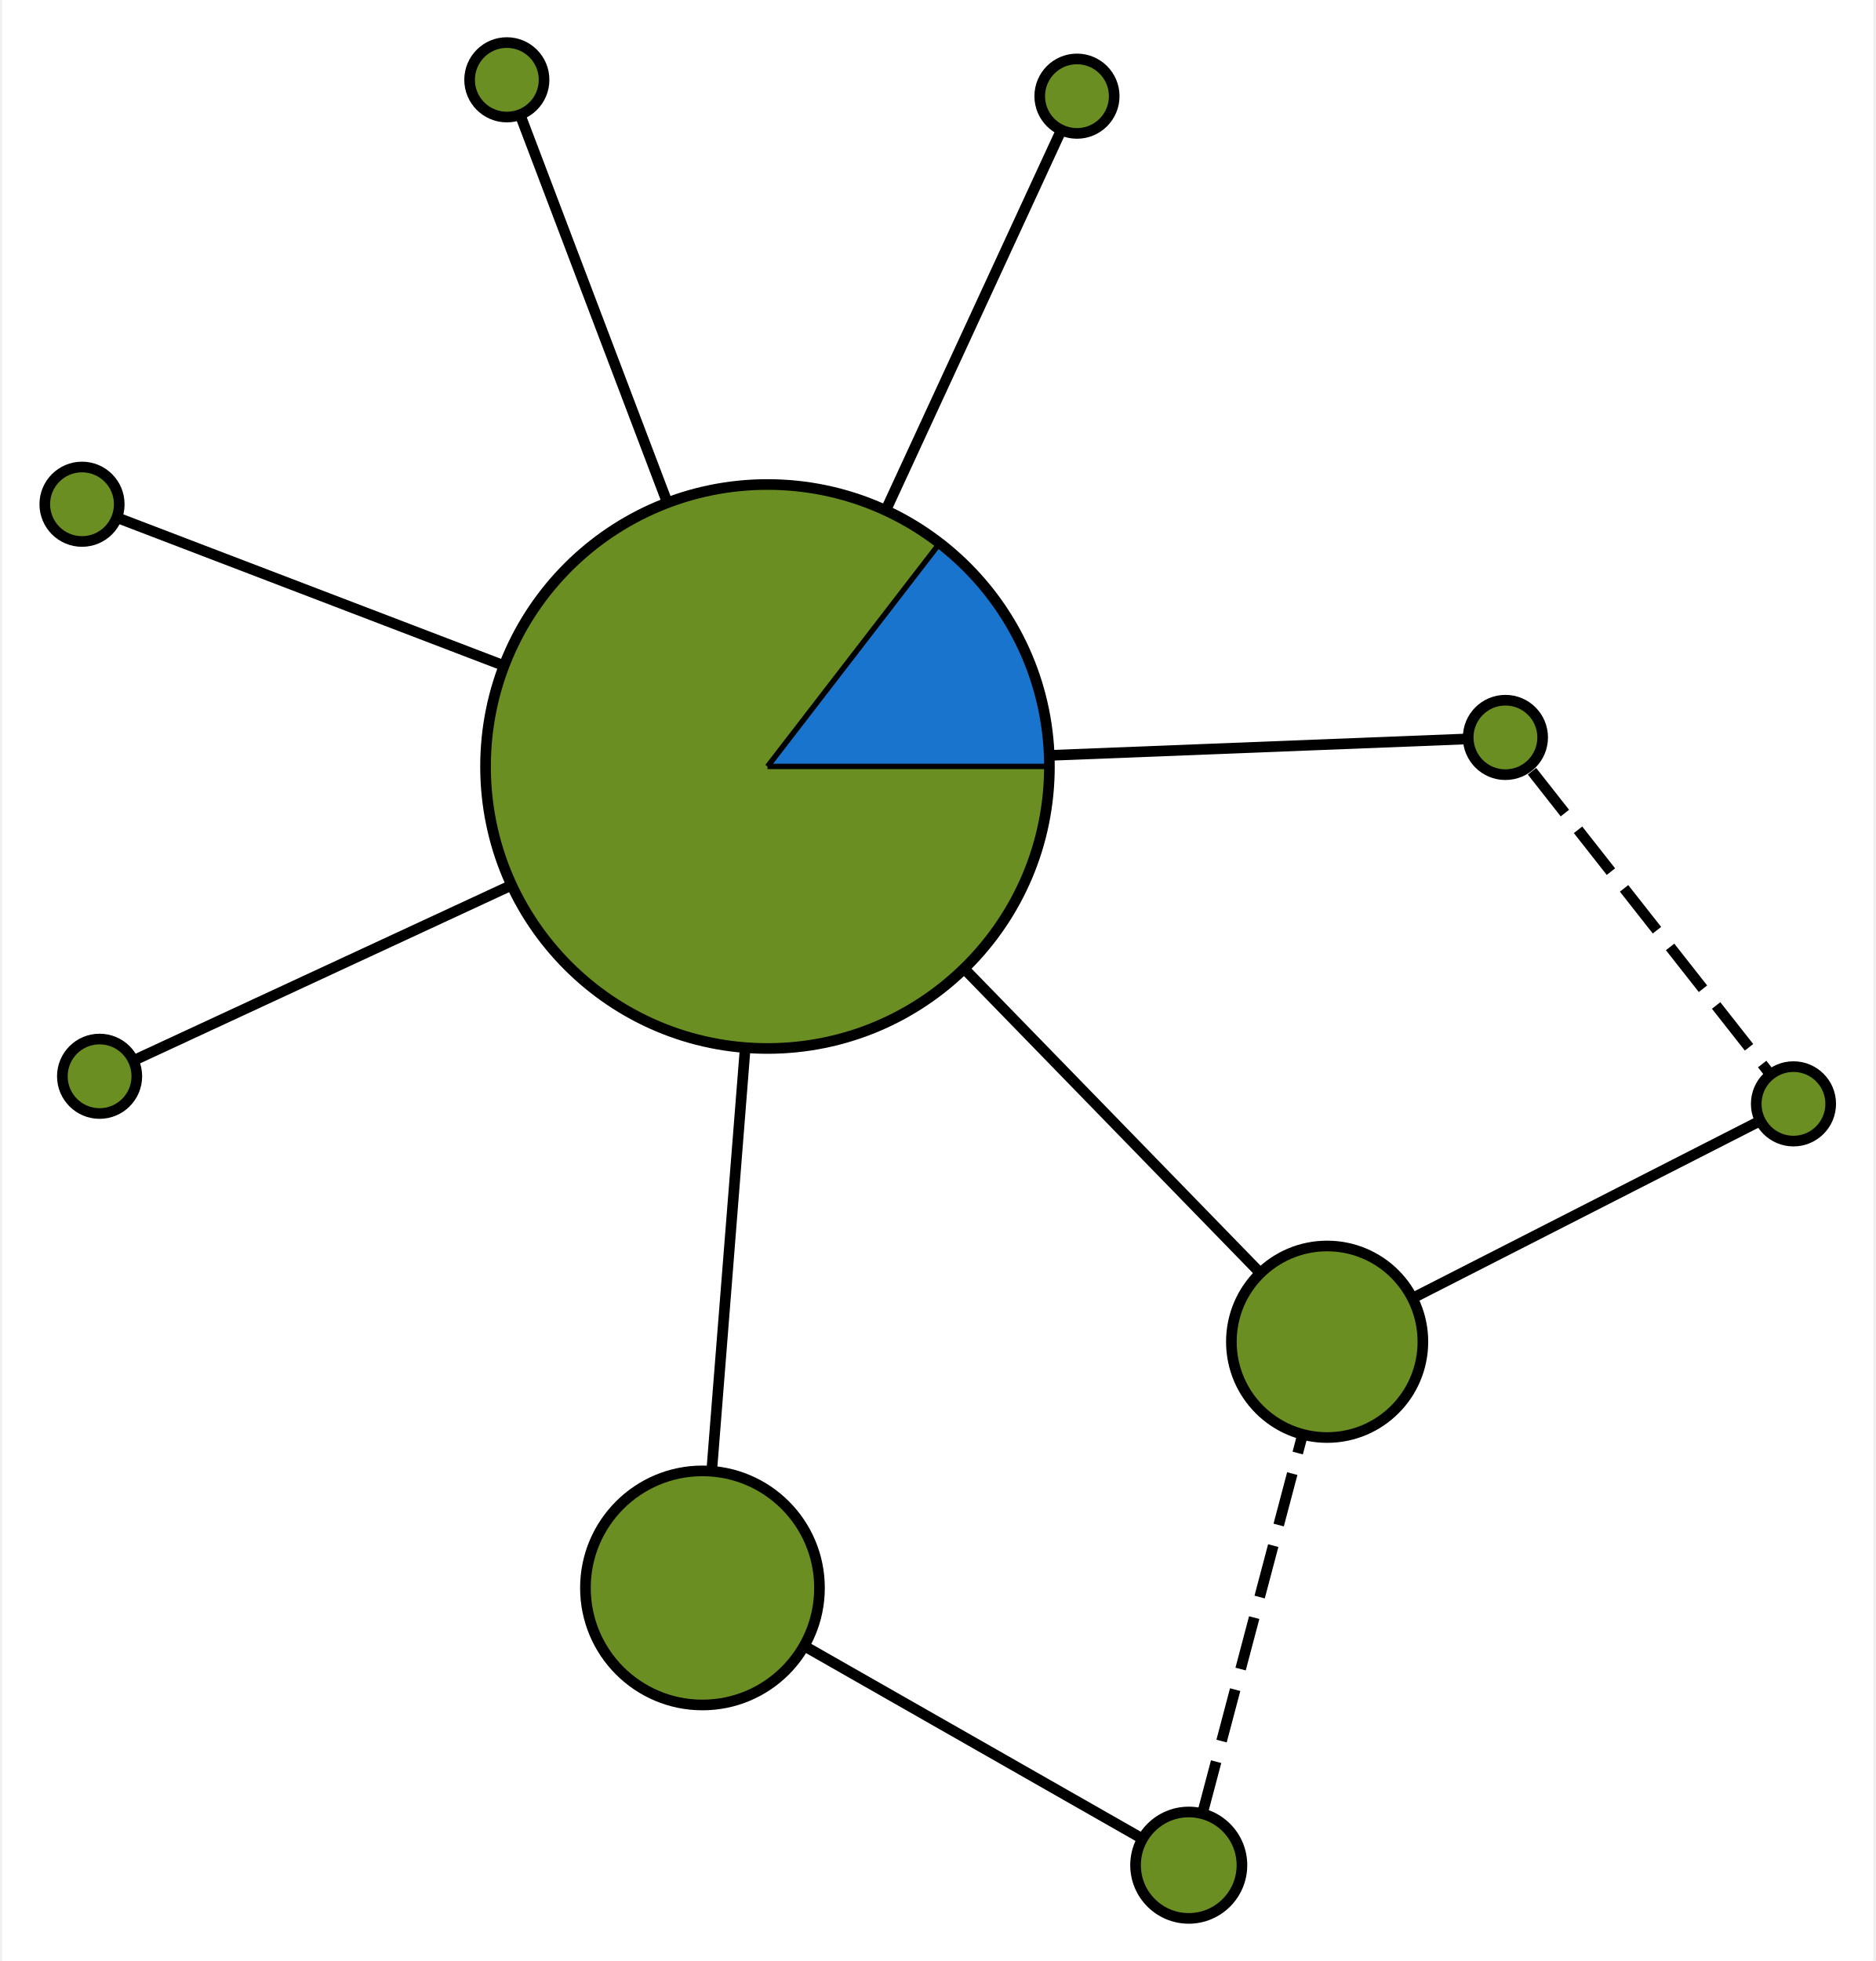
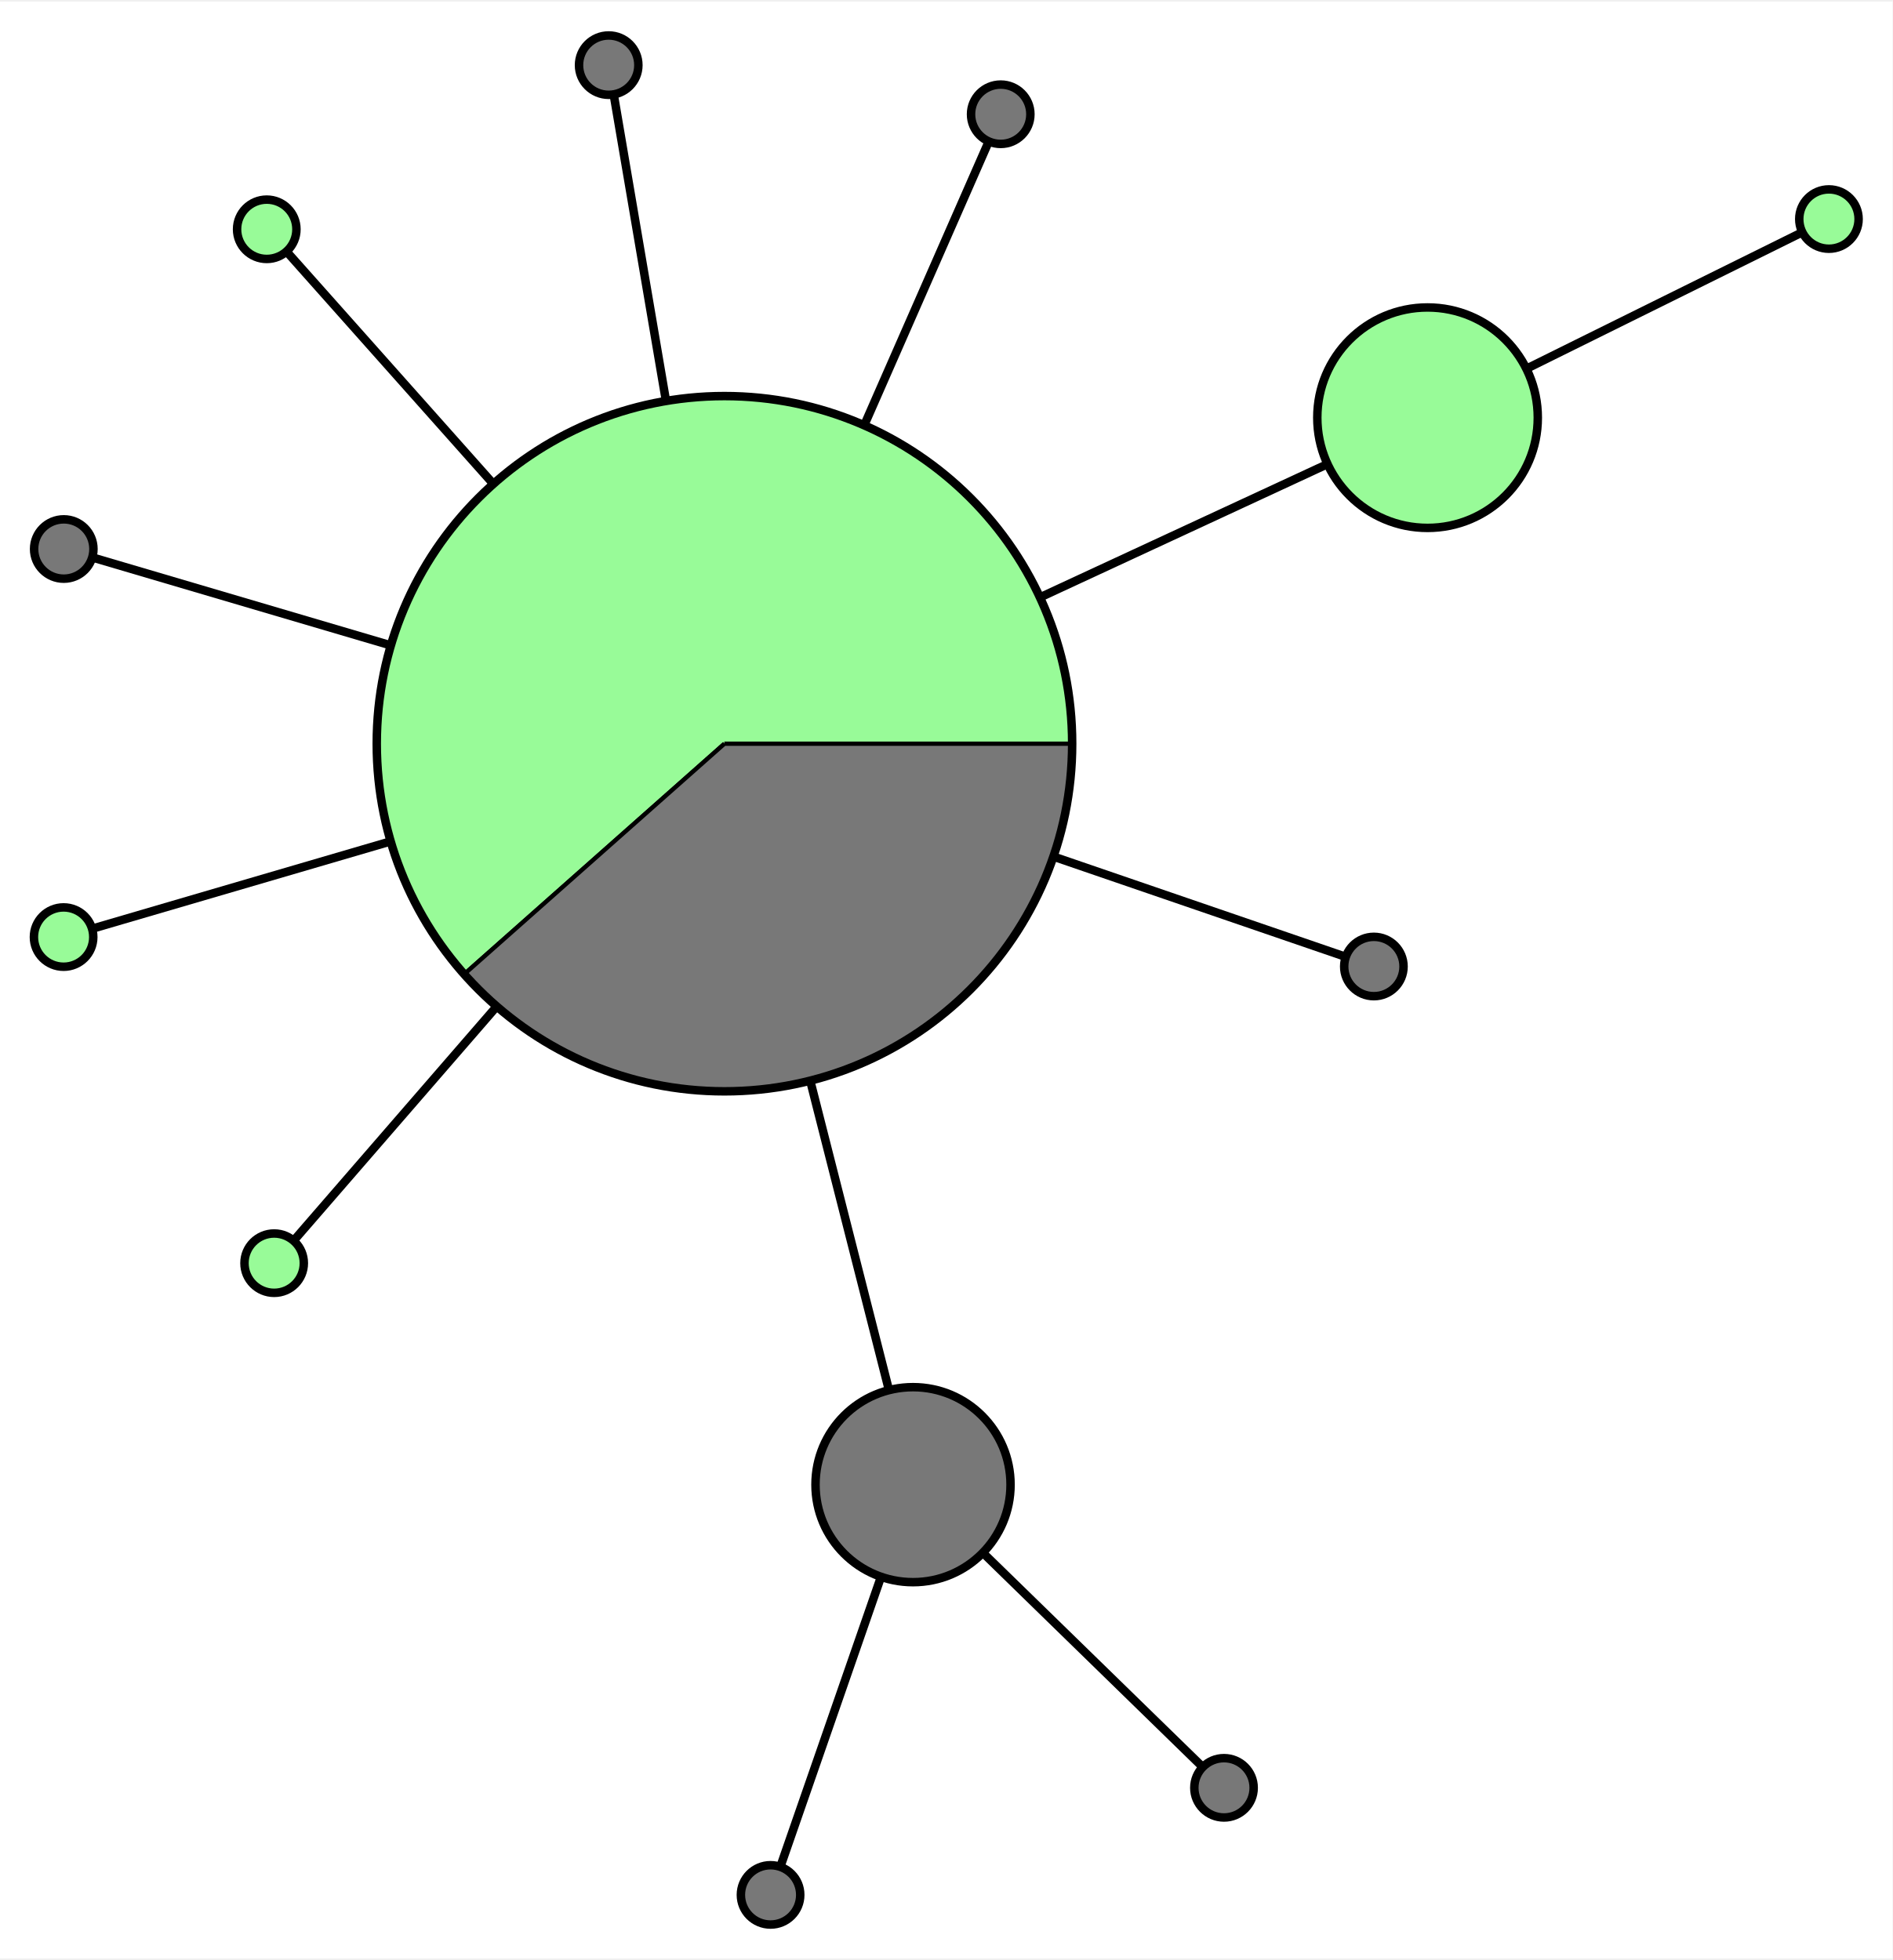
- <svg xmlns="http://www.w3.org/2000/svg" width="176pt" height="184pt" viewBox="0.00 0.00 175.86 184.29">
-   <g id="graph0" class="graph" transform="scale(1 1) rotate(0) translate(67.9039 113.493)">
-     <polygon fill="white" stroke="none" points="-67.904,70.793 -67.904,-113.493 107.959,-113.493 107.959,70.793 -67.904,70.793" />
+ <svg xmlns="http://www.w3.org/2000/svg" width="223pt" height="231pt" viewBox="0.00 0.00 223.16 230.80">
+   <g id="graph0" class="graph" transform="scale(1 1) rotate(0) translate(48.5306 177.637)">
+     <polygon fill="white" stroke="none" points="-48.531,53.166 -48.531,-177.637 174.628,-177.637 174.628,53.166 -48.531,53.166" />
    <g id="node1" class="node">
-       <path fill="#1874cd" stroke="black" stroke-width="0.5" d="M4.024,-41.46C4.024,-41.46 30.524,-41.46 30.524,-41.46 30.524,-42.47 30.466,-43.478 30.351,-44.481 30.236,-45.484 30.064,-46.479 29.835,-47.462 29.607,-48.446 29.322,-49.415 28.983,-50.366 28.644,-51.316 28.25,-52.247 27.805,-53.153 27.36,-54.059 26.863,-54.938 26.317,-55.787 25.771,-56.636 25.178,-57.454 24.539,-58.235 23.9,-59.017 23.217,-59.761 22.493,-60.464 21.769,-61.168 21.006,-61.829 20.206,-62.446 20.206,-62.446 4.024,-41.46 4.024,-41.46" />
-       <path fill="olivedrab" stroke="black" stroke-width="0.5" d="M4.024,-41.46C4.024,-41.46 20.206,-62.446 20.206,-62.446 19.619,-62.898 19.014,-63.326 18.391,-63.728 17.768,-64.13 17.129,-64.505 16.474,-64.853 15.82,-65.202 15.151,-65.522 14.47,-65.814 13.789,-66.107 13.096,-66.37 12.393,-66.604 11.69,-66.838 10.977,-67.043 10.256,-67.217 9.536,-67.391 8.809,-67.535 8.076,-67.649 7.344,-67.762 6.607,-67.845 5.867,-67.896 5.128,-67.948 4.387,-67.968 3.646,-67.958 2.905,-67.947 2.164,-67.905 1.427,-67.833 0.689,-67.76 -0.045,-67.656 -0.774,-67.522 -1.503,-67.388 -2.226,-67.223 -2.941,-67.028 -3.656,-66.834 -4.363,-66.609 -5.059,-66.355 -5.756,-66.101 -6.441,-65.818 -7.113,-65.506 -7.786,-65.195 -8.445,-64.855 -9.089,-64.488 -9.733,-64.122 -10.362,-63.728 -10.973,-63.309 -11.584,-62.889 -12.177,-62.444 -12.751,-61.975 -13.325,-61.506 -13.878,-61.013 -14.411,-60.497 -14.943,-59.982 -15.454,-59.444 -15.941,-58.886 -16.429,-58.327 -16.892,-57.748 -17.331,-57.151 -17.77,-56.554 -18.184,-55.938 -18.571,-55.306 -18.958,-54.675 -19.319,-54.027 -19.652,-53.364 -19.985,-52.702 -20.29,-52.026 -20.566,-51.339 -20.842,-50.651 -21.09,-49.952 -21.307,-49.243 -21.525,-48.535 -21.713,-47.818 -21.87,-47.093 -22.028,-46.369 -22.155,-45.639 -22.251,-44.904 -22.348,-44.169 -22.413,-43.43 -22.447,-42.69 -22.482,-41.949 -22.485,-41.208 -22.457,-40.467 -22.43,-39.727 -22.371,-38.987 -22.281,-38.252 -22.191,-37.516 -22.071,-36.784 -21.92,-36.059 -21.768,-35.333 -21.587,-34.614 -21.376,-33.904 -21.164,-33.193 -20.923,-32.492 -20.653,-31.802 -20.383,-31.112 -20.084,-30.433 -19.757,-29.768 -19.43,-29.103 -19.075,-28.452 -18.694,-27.816 -18.312,-27.181 -17.904,-26.562 -17.47,-25.961 -17.037,-25.359 -16.578,-24.777 -16.096,-24.214 -15.614,-23.651 -15.108,-23.109 -14.58,-22.589 -14.052,-22.068 -13.503,-21.57 -12.933,-21.096 -12.364,-20.622 -11.774,-20.172 -11.167,-19.747 -10.56,-19.322 -9.935,-18.923 -9.294,-18.55 -8.653,-18.178 -7.997,-17.832 -7.328,-17.515 -6.658,-17.197 -5.975,-16.908 -5.281,-16.648 -4.587,-16.387 -3.882,-16.156 -3.169,-15.955 -2.456,-15.754 -1.734,-15.583 -1.007,-15.442 -0.279,-15.302 0.454,-15.191 1.191,-15.112 1.928,-15.033 2.668,-14.985 3.409,-14.967 4.15,-14.95 4.891,-14.964 5.631,-15.009 6.371,-15.054 7.109,-15.13 7.842,-15.237 8.576,-15.344 9.304,-15.481 10.026,-15.649 10.748,-15.817 11.463,-16.015 12.168,-16.243 12.873,-16.471 13.569,-16.728 14.252,-17.014 14.936,-17.3 15.608,-17.615 16.265,-17.957 16.922,-18.299 17.565,-18.669 18.192,-19.065 18.818,-19.462 19.427,-19.884 20.018,-20.331 20.609,-20.779 21.181,-21.251 21.733,-21.746 22.284,-22.241 22.814,-22.759 23.322,-23.299 23.83,-23.839 24.315,-24.4 24.776,-24.98 25.237,-25.561 25.674,-26.16 26.084,-26.777 26.495,-27.394 26.88,-28.028 27.237,-28.677 27.595,-29.326 27.925,-29.99 28.227,-30.667 28.528,-31.344 28.802,-32.034 29.046,-32.733 29.29,-33.433 29.505,-34.143 29.689,-34.861 29.874,-35.579 30.028,-36.304 30.152,-37.035 30.276,-37.766 30.369,-38.501 30.431,-39.24 30.493,-39.978 30.524,-40.719 30.524,-41.46 30.524,-41.46 4.024,-41.46 4.024,-41.46" />
-       <ellipse fill="none" stroke="black" cx="4.024" cy="-41.46" rx="26.5" ry="26.5" />
+       <path fill="palegreen" stroke="black" stroke-width="0.5" d="M36.894,-90.106C36.894,-90.106 77.894,-90.106 77.894,-90.106 77.894,-91.757 77.795,-93.408 77.596,-95.047 77.396,-96.687 77.098,-98.314 76.703,-99.918 76.308,-101.521 75.816,-103.1 75.23,-104.644 74.644,-106.189 73.966,-107.697 73.198,-109.159 72.43,-110.622 71.575,-112.037 70.637,-113.396 69.698,-114.756 68.679,-116.057 67.583,-117.294 66.488,-118.53 65.319,-119.699 64.082,-120.794 62.846,-121.89 61.544,-122.91 60.185,-123.848 58.826,-124.786 57.411,-125.642 55.948,-126.409 54.485,-127.177 52.978,-127.855 51.433,-128.441 49.889,-129.027 48.31,-129.519 46.706,-129.914 45.102,-130.309 43.476,-130.607 41.836,-130.807 40.197,-131.006 38.546,-131.106 36.894,-131.106 35.243,-131.106 33.592,-131.006 31.952,-130.807 30.313,-130.607 28.686,-130.309 27.082,-129.914 25.479,-129.519 23.9,-129.027 22.356,-128.441 20.811,-127.855 19.303,-127.177 17.841,-126.409 16.378,-125.642 14.963,-124.786 13.604,-123.848 12.244,-122.91 10.943,-121.89 9.706,-120.794 8.47,-119.699 7.301,-118.53 6.205,-117.294 5.11,-116.057 4.09,-114.756 3.152,-113.396 2.214,-112.037 1.358,-110.622 0.591,-109.159 -0.177,-107.697 -0.856,-106.189 -1.441,-104.644 -2.027,-103.1 -2.519,-101.521 -2.914,-99.918 -3.31,-98.314 -3.608,-96.687 -3.807,-95.047 -4.006,-93.408 -4.106,-91.757 -4.106,-90.106 -4.106,-88.454 -4.006,-86.803 -3.807,-85.163 -3.608,-83.524 -3.31,-81.897 -2.914,-80.294 -2.519,-78.69 -2.027,-77.111 -1.441,-75.567 -0.855,-74.022 -0.177,-72.514 0.591,-71.052 1.358,-69.589 2.214,-68.174 3.152,-66.815 4.09,-65.455 5.11,-64.154 6.205,-62.917 6.205,-62.917 36.894,-90.106 36.894,-90.106" />
+       <path fill="#787878" stroke="black" stroke-width="0.5" d="M36.894,-90.106C36.894,-90.106 6.205,-62.917 6.205,-62.917 6.89,-62.145 7.603,-61.398 8.344,-60.68 9.085,-59.961 9.853,-59.27 10.646,-58.609 11.439,-57.949 12.256,-57.318 13.097,-56.719 13.937,-56.12 14.8,-55.553 15.684,-55.019 16.567,-54.484 17.47,-53.984 18.391,-53.518 19.312,-53.052 20.251,-52.621 21.204,-52.227 22.158,-51.831 23.126,-51.473 24.107,-51.151 25.088,-50.829 26.08,-50.544 27.082,-50.297 28.085,-50.05 29.096,-49.841 30.114,-49.67 31.132,-49.499 32.156,-49.367 33.184,-49.274 34.212,-49.18 35.243,-49.126 36.275,-49.11 37.307,-49.095 38.34,-49.118 39.37,-49.18 40.4,-49.243 41.428,-49.344 42.451,-49.484 43.473,-49.624 44.49,-49.802 45.499,-50.019 46.509,-50.235 47.509,-50.49 48.499,-50.782 49.489,-51.074 50.468,-51.404 51.433,-51.77 52.398,-52.136 53.349,-52.538 54.284,-52.976 55.219,-53.414 56.137,-53.887 57.036,-54.394 57.935,-54.901 58.815,-55.442 59.673,-56.015 60.531,-56.589 61.367,-57.194 62.18,-57.831 62.992,-58.468 63.781,-59.135 64.543,-59.831 65.305,-60.527 66.041,-61.251 66.748,-62.003 67.456,-62.755 68.135,-63.533 68.783,-64.335 69.432,-65.138 70.05,-65.965 70.637,-66.815 71.223,-67.664 71.777,-68.536 72.298,-69.427 72.818,-70.318 73.305,-71.229 73.757,-72.157 74.209,-73.085 74.626,-74.03 75.006,-74.989 75.387,-75.949 75.731,-76.922 76.038,-77.908 76.345,-78.893 76.615,-79.89 76.847,-80.896 77.079,-81.902 77.272,-82.916 77.428,-83.936 77.583,-84.957 77.7,-85.983 77.778,-87.012 77.855,-88.041 77.894,-89.073 77.894,-90.106 77.894,-90.106 36.894,-90.106 36.894,-90.106" />
+       <ellipse fill="none" stroke="black" cx="36.894" cy="-90.106" rx="41" ry="41" />
    </g>
    <g id="node2" class="node">
-       <ellipse fill="olivedrab" stroke="black" cx="-2.087" cy="35.737" rx="11" ry="11" />
+       <ellipse fill="palegreen" stroke="black" cx="119.799" cy="-128.558" rx="13" ry="13" />
    </g>
    <g id="edge1" class="edge">
-       <path fill="none" stroke="black" d="M-1.212,24.677C-0.4,14.421 0.841,-1.248 1.91,-14.76" />
+       <path fill="none" stroke="black" d="M74.466,-107.532C86.462,-113.096 98.895,-118.863 107.7,-122.946" />
    </g>
    <g id="node3" class="node">
-       <ellipse fill="olivedrab" stroke="black" cx="56.627" cy="12.602" rx="9" ry="9" />
+       <ellipse fill="palegreen" stroke="black" cx="-41.031" cy="-67.3" rx="3.5" ry="3.5" />
    </g>
    <g id="edge2" class="edge">
-       <path fill="none" stroke="black" d="M50.177,5.973C43.373,-1.02 32.332,-12.367 22.755,-22.21" />
+       <path fill="none" stroke="black" d="M-2.525,-78.569C-16.719,-74.415 -30.832,-70.285 -37.328,-68.384" />
    </g>
    <g id="node4" class="node">
-       <ellipse fill="olivedrab" stroke="black" cx="43.62" cy="61.793" rx="5" ry="5" />
+       <ellipse fill="palegreen" stroke="black" cx="-17.076" cy="-150.778" rx="3.5" ry="3.5" />
    </g>
    <g id="edge3" class="edge">
-       <path fill="none" stroke="black" d="M39.071,59.199C31.755,55.029 17.216,46.741 7.526,41.217" />
+       <path fill="none" stroke="black" d="M9.593,-120.798C-0.238,-131.849 -10.012,-142.838 -14.511,-147.895" />
+     </g>
+     <g id="node5" class="node">
+       <ellipse fill="palegreen" stroke="black" cx="-16.204" cy="-28.84" rx="3.5" ry="3.5" />
+     </g>
+     <g id="edge4" class="edge">
+       <path fill="none" stroke="black" d="M10.034,-59.114C0.362,-47.954 -9.254,-36.858 -13.681,-31.751" />
+     </g>
+     <g id="node7" class="node">
+       <ellipse fill="#787878" stroke="black" cx="59.128" cy="-2.716" rx="11.5" ry="11.5" />
+     </g>
+     <g id="edge5" class="edge">
+       <path fill="none" stroke="black" d="M47.035,-50.247C50.38,-37.102 53.843,-23.491 56.201,-14.221" />
+     </g>
+     <g id="node8" class="node">
+       <ellipse fill="#787878" stroke="black" cx="23.244" cy="-170.137" rx="3.5" ry="3.5" />
+     </g>
+     <g id="edge6" class="edge">
+       <path fill="none" stroke="black" d="M29.989,-130.59C27.503,-145.168 25.031,-159.662 23.893,-166.334" />
+     </g>
+     <g id="node10" class="node">
+       <ellipse fill="#787878" stroke="black" cx="-41.011" cy="-113.068" rx="3.5" ry="3.5" />
+     </g>
+     <g id="edge7" class="edge">
+       <path fill="none" stroke="black" d="M-2.515,-101.721C-16.705,-105.904 -30.814,-110.062 -37.309,-111.977" />
+     </g>
+     <g id="node11" class="node">
+       <ellipse fill="#787878" stroke="black" cx="113.469" cy="-63.828" rx="3.5" ry="3.5" />
+     </g>
+     <g id="edge8" class="edge">
+       <path fill="none" stroke="black" d="M76.079,-76.659C89.915,-71.911 103.594,-67.217 109.885,-65.058" />
+     </g>
+     <g id="node12" class="node">
+       <ellipse fill="#787878" stroke="black" cx="69.469" cy="-164.345" rx="3.5" ry="3.5" />
+     </g>
+     <g id="edge9" class="edge">
+       <path fill="none" stroke="black" d="M53.373,-127.66C59.306,-141.183 65.206,-154.628 67.922,-160.817" />
+     </g>
+     <g id="node6" class="node">
+       <ellipse fill="palegreen" stroke="black" cx="167.128" cy="-151.983" rx="3.5" ry="3.5" />
    </g>
    <g id="edge10" class="edge">
-       <path fill="none" stroke="black" stroke-dasharray="5,2" d="M44.915,56.896C47.1,48.634 51.548,31.812 54.289,21.442" />
-     </g>
-     <g id="node5" class="node">
-       <ellipse fill="olivedrab" stroke="black" cx="-58.752" cy="-12.347" rx="3.5" ry="3.5" />
-     </g>
-     <g id="edge4" class="edge">
-       <path fill="none" stroke="black" d="M-55.377,-13.912C-48.756,-16.983 -33.541,-24.039 -20.168,-30.241" />
-     </g>
-     <g id="node6" class="node">
-       <ellipse fill="olivedrab" stroke="black" cx="100.459" cy="-9.755" rx="3.5" ry="3.5" />
-     </g>
-     <g id="edge5" class="edge">
-       <path fill="none" stroke="black" d="M97.307,-8.147C90.554,-4.703 74.512,3.48 64.711,8.479" />
-     </g>
-     <g id="node7" class="node">
-       <ellipse fill="olivedrab" stroke="black" cx="-20.474" cy="-105.993" rx="3.5" ry="3.5" />
-     </g>
-     <g id="edge6" class="edge">
-       <path fill="none" stroke="black" d="M-19.157,-102.524C-16.573,-95.717 -10.636,-80.076 -5.417,-66.33" />
-     </g>
-     <g id="node8" class="node">
-       <ellipse fill="olivedrab" stroke="black" cx="33.114" cy="-104.455" rx="3.5" ry="3.5" />
-     </g>
-     <g id="edge7" class="edge">
-       <path fill="none" stroke="black" d="M31.55,-101.068C28.482,-94.424 21.431,-79.156 15.235,-65.737" />
+       <path fill="none" stroke="black" d="M131.742,-134.469C142.477,-139.782 157.517,-147.226 163.977,-150.424" />
    </g>
    <g id="node9" class="node">
-       <ellipse fill="olivedrab" stroke="black" cx="73.385" cy="-44.19" rx="3.5" ry="3.5" />
-     </g>
-     <g id="edge8" class="edge">
-       <path fill="none" stroke="black" d="M69.656,-44.044C62.34,-43.755 45.529,-43.094 30.754,-42.512" />
+       <ellipse fill="#787878" stroke="black" cx="95.797" cy="33.039" rx="3.5" ry="3.5" />
    </g>
    <g id="edge11" class="edge">
-       <path fill="none" stroke="black" stroke-dasharray="5,2" d="M75.884,-41.012C81.12,-34.352 93.174,-19.021 98.197,-12.632" />
+       <path fill="none" stroke="black" d="M67.633,5.577C75.927,13.664 88.03,25.465 93.248,30.553" />
    </g>
-     <g id="node10" class="node">
-       <ellipse fill="olivedrab" stroke="black" cx="-60.404" cy="-66.106" rx="3.5" ry="3.5" />
+     <g id="node13" class="node">
+       <ellipse fill="#787878" stroke="black" cx="42.331" cy="45.666" rx="3.5" ry="3.5" />
    </g>
-     <g id="edge9" class="edge">
-       <path fill="none" stroke="black" d="M-56.94,-64.781C-50.144,-62.182 -34.529,-56.209 -20.805,-50.958" />
+     <g id="edge12" class="edge">
+       <path fill="none" stroke="black" d="M55.233,8.505C51.434,19.448 45.889,35.417 43.499,42.302" />
    </g>
  </g>
</svg>
